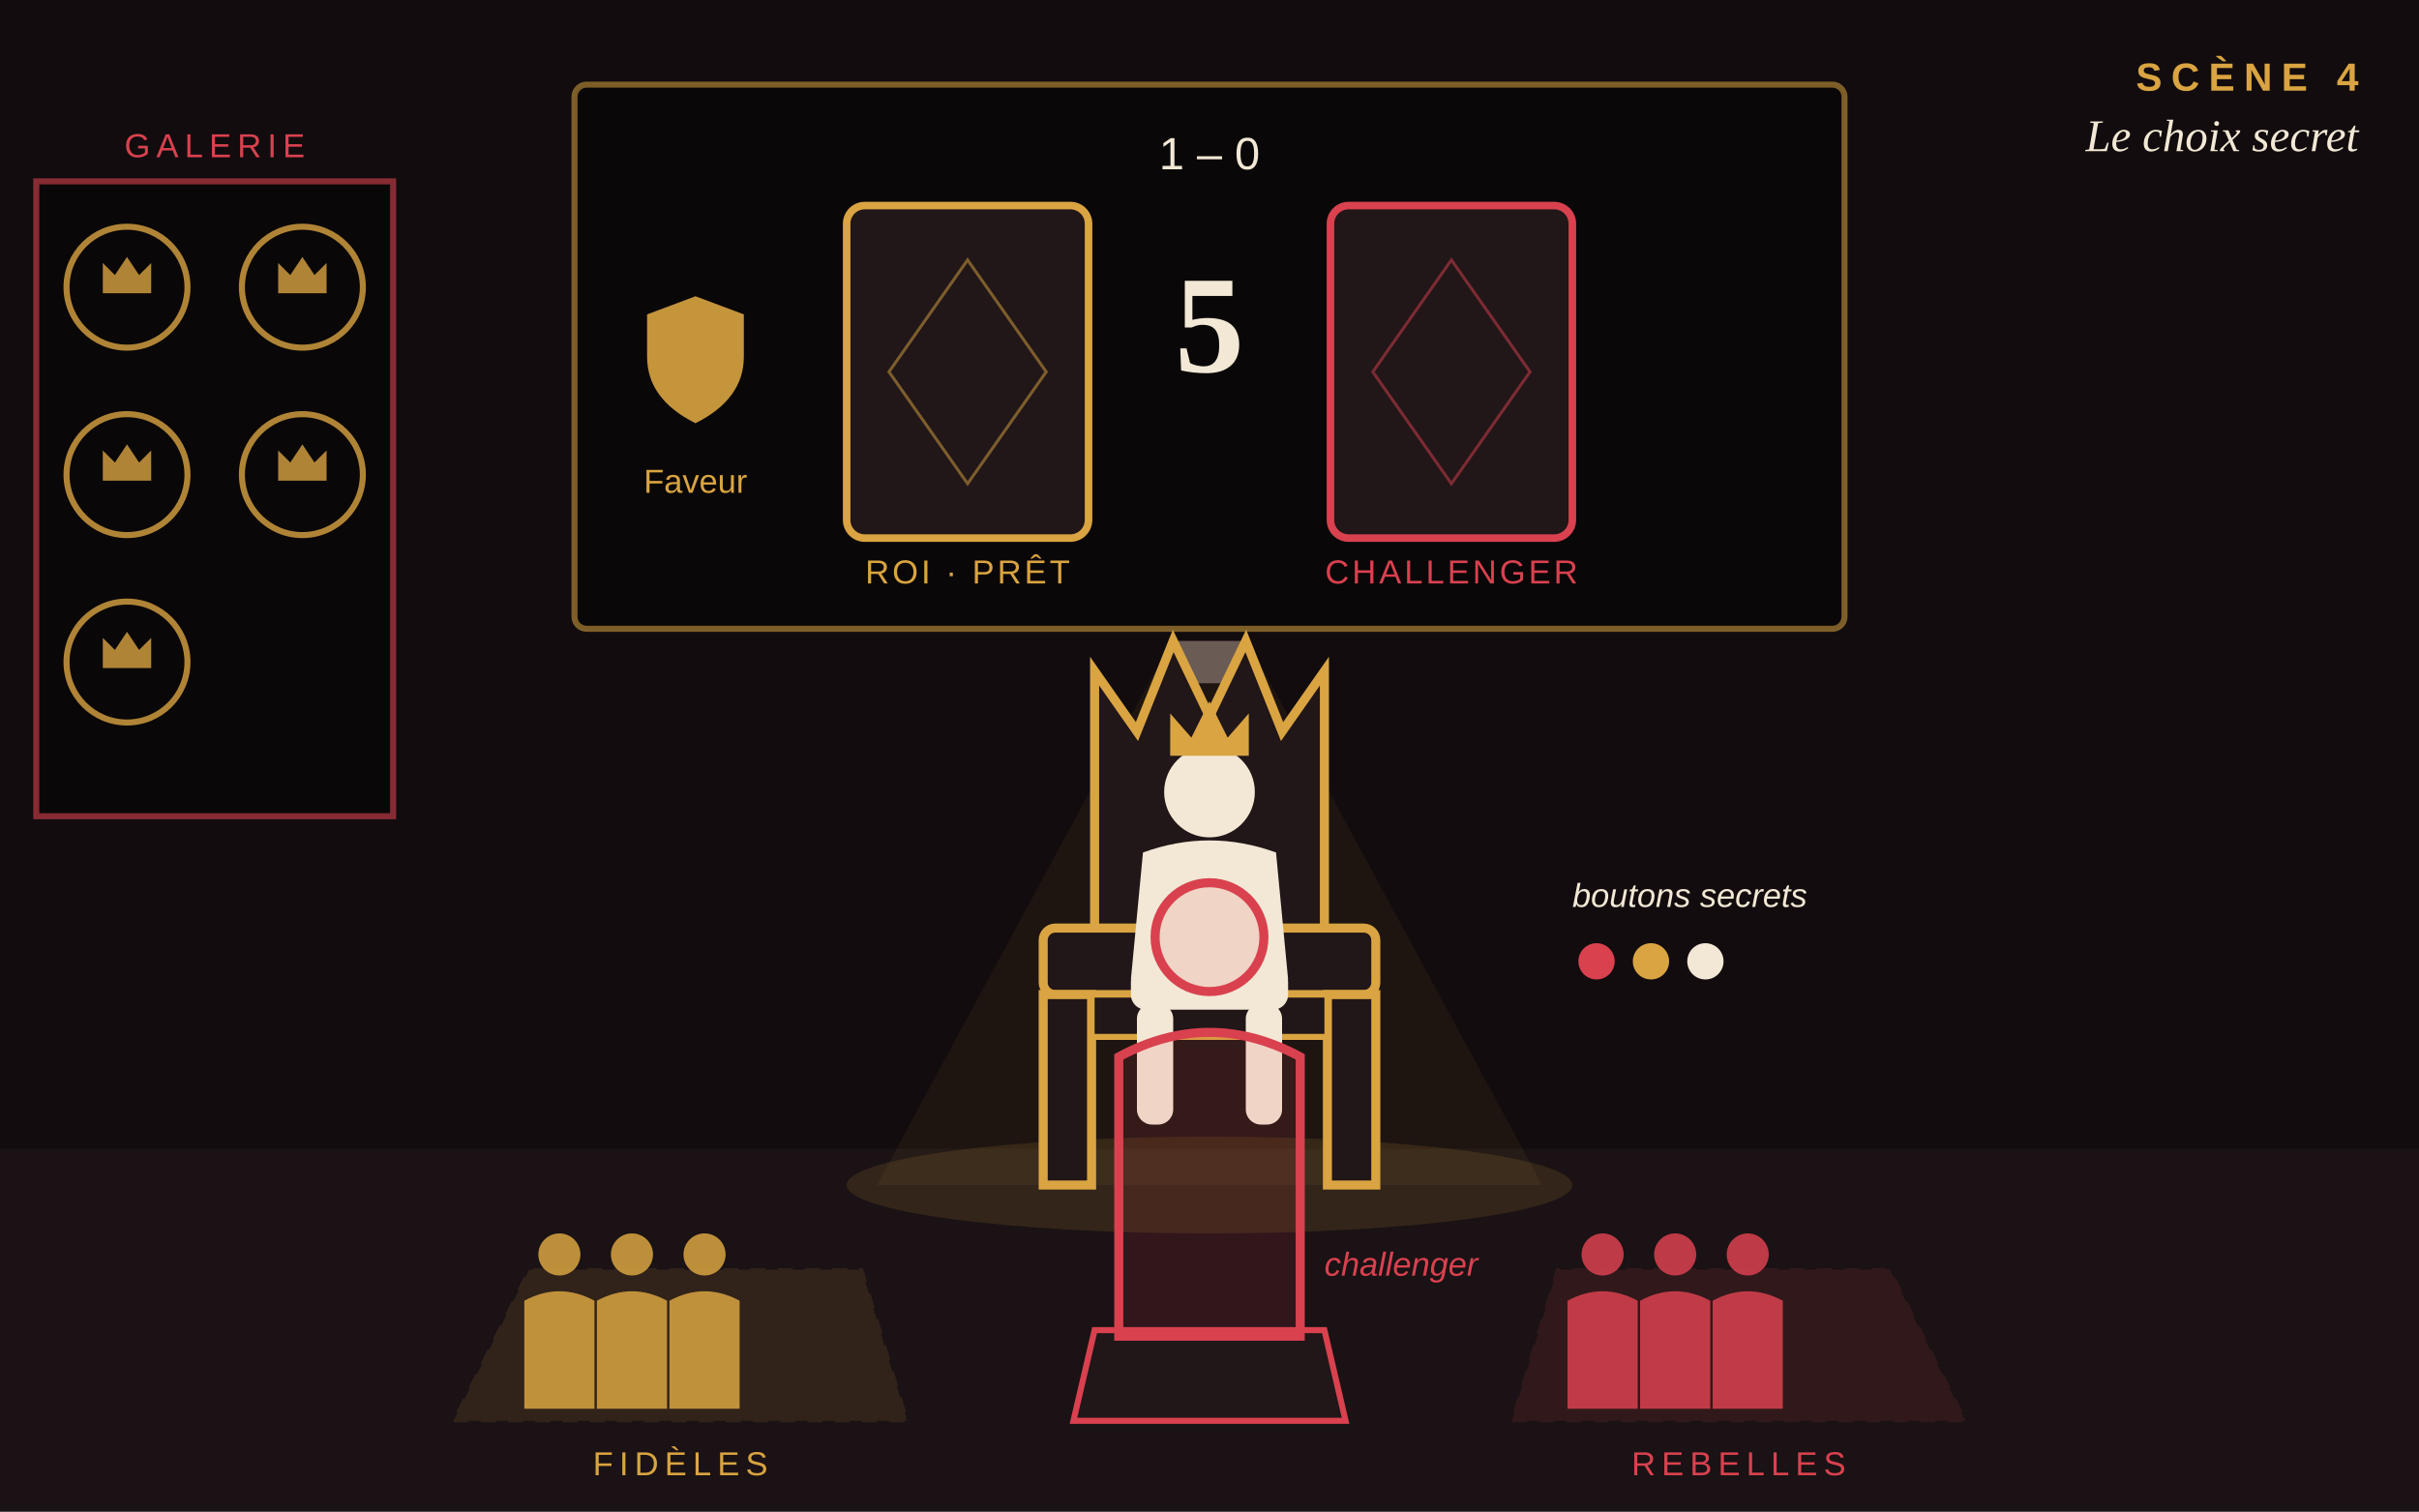
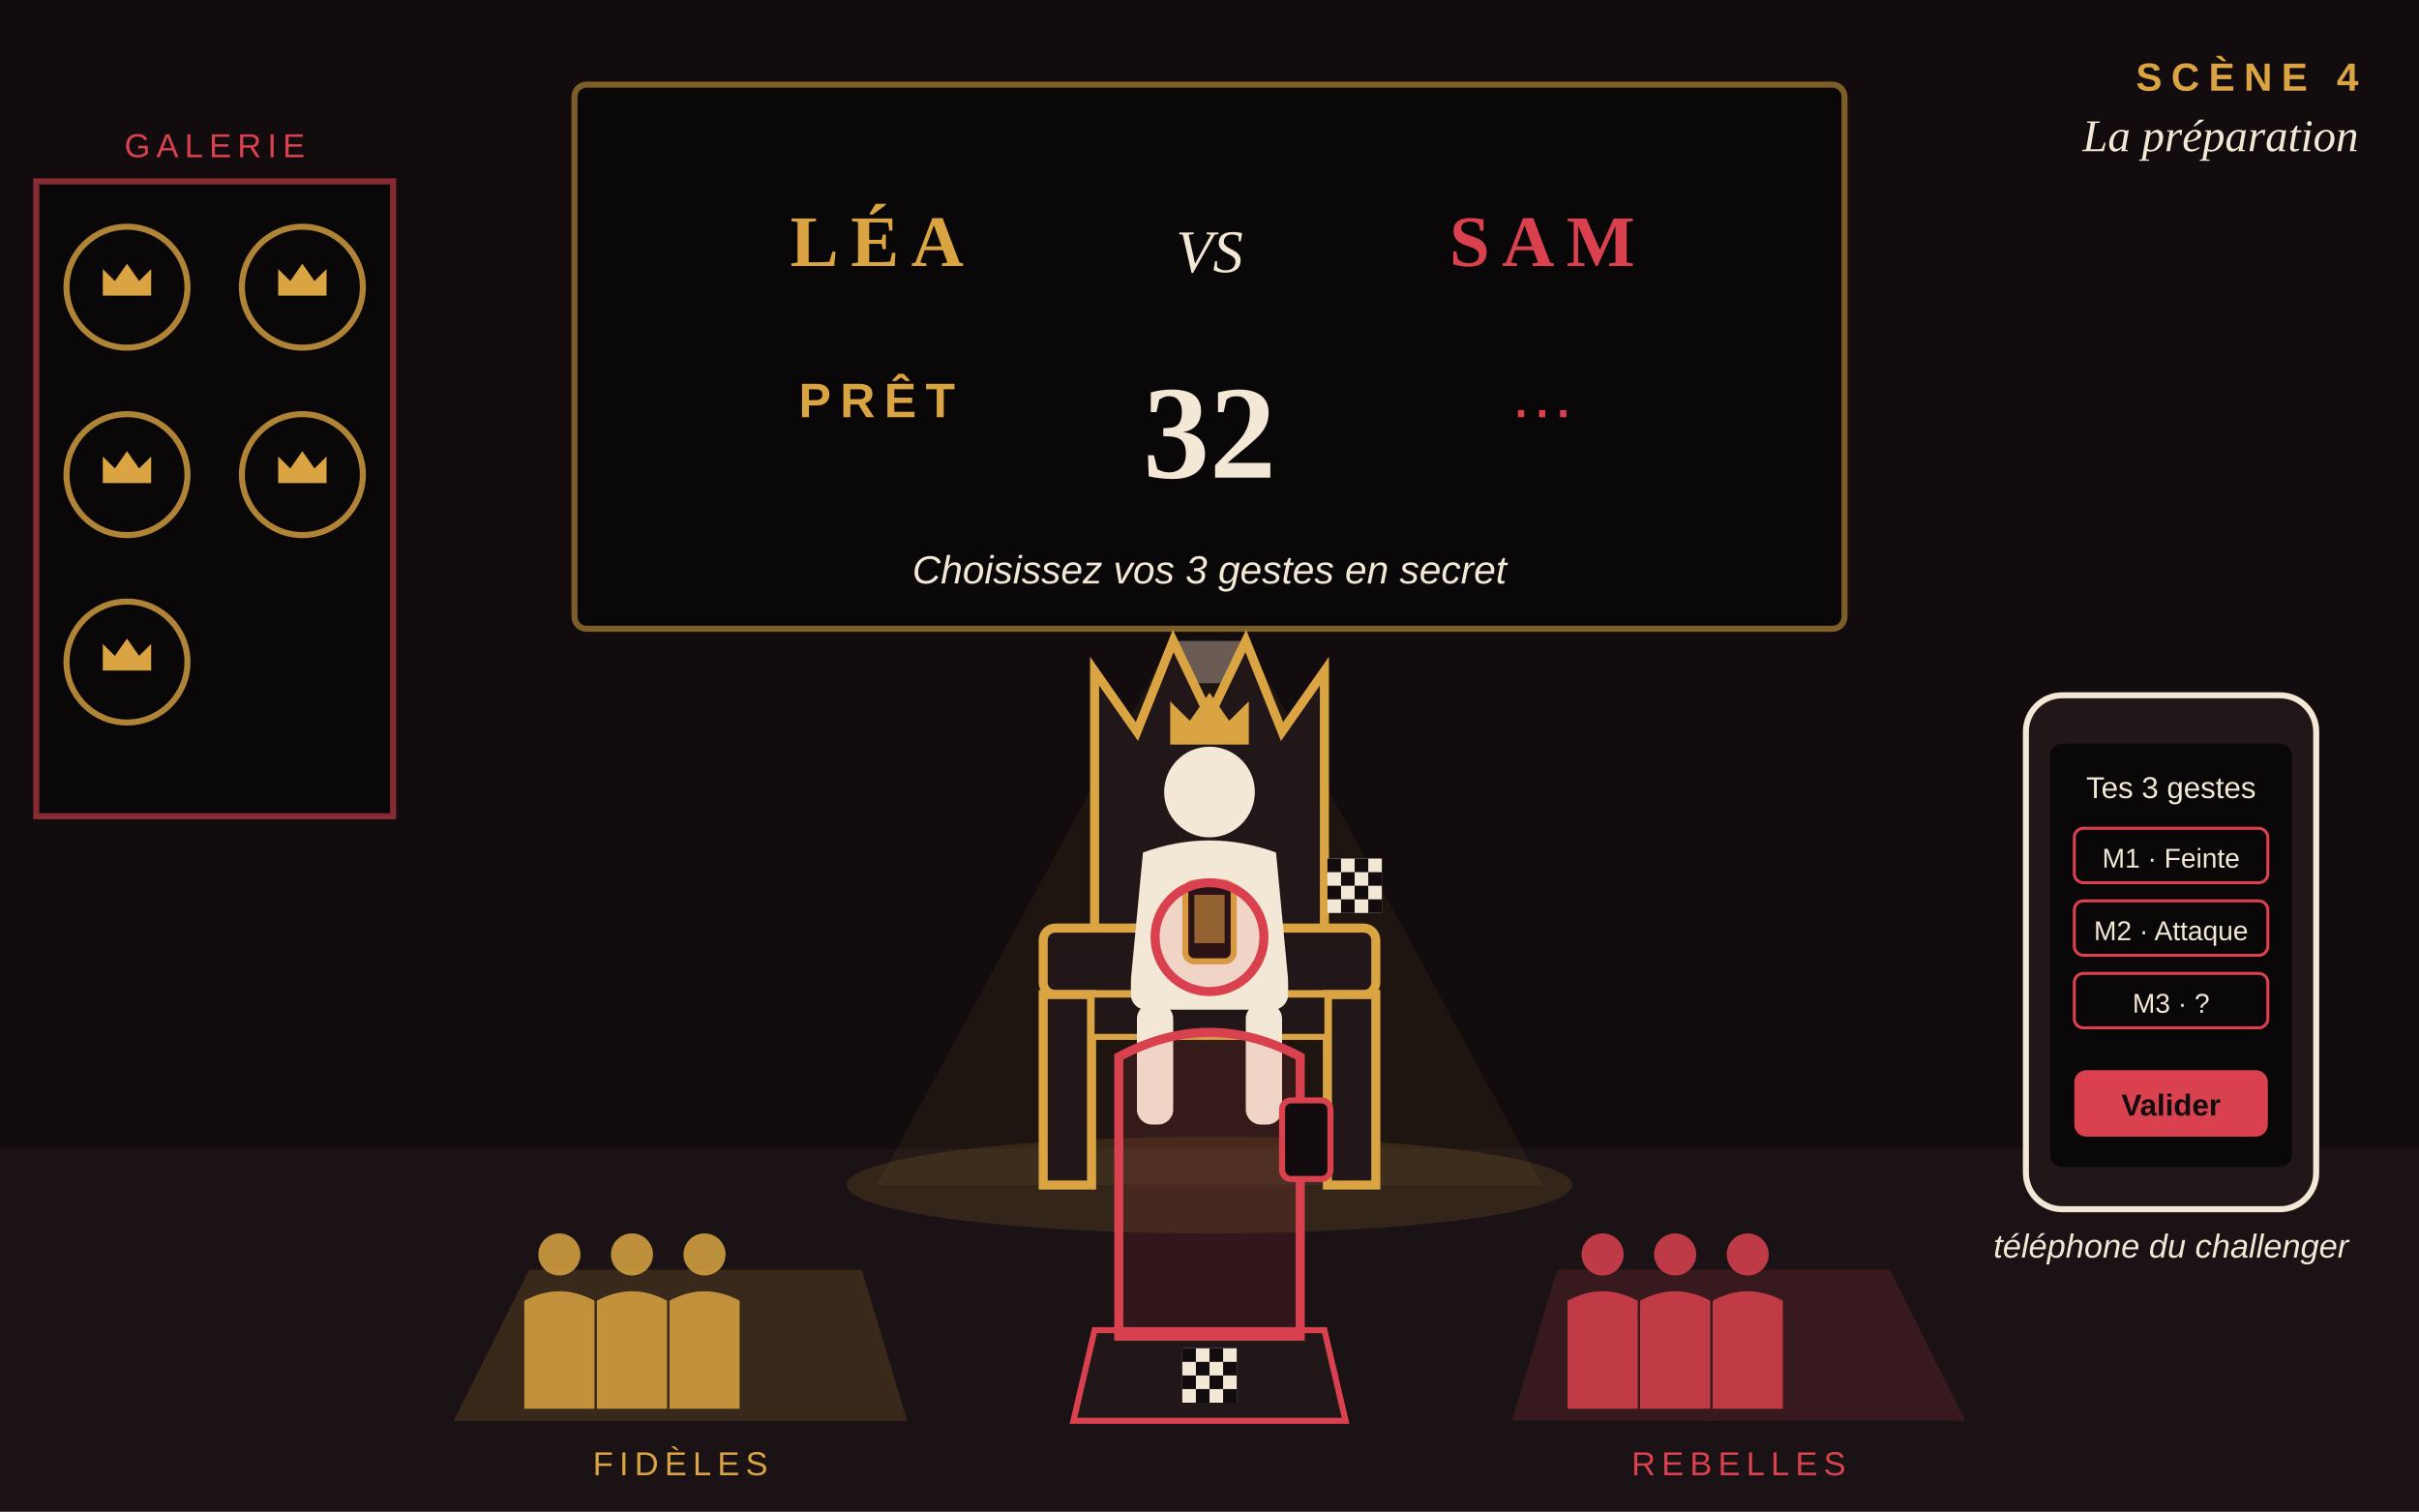
- <svg xmlns="http://www.w3.org/2000/svg" viewBox="0 0 800 500" width="800" height="500" role="img" aria-label="Scène 4 : Le choix secret">
+ <svg xmlns="http://www.w3.org/2000/svg" viewBox="0 0 800 500" width="800" height="500" role="img" aria-label="Scène 4 : La préparation">
  <rect width="800" height="500" fill="#120C0E" />
  <rect x="0" y="380" width="800" height="120" fill="#1A1214" />
  <rect x="12" y="60" width="118" height="210" fill="#0A0708" stroke="#D9414F" stroke-opacity="0.6" stroke-width="2" />
  <text x="71" y="52" font-family="Calibri, Arial, sans-serif" font-size="11" fill="#D9414F" text-anchor="middle" font-weight="normal" font-style="normal" letter-spacing="2" opacity="1">GALERIE</text>
  <circle cx="42" cy="95" r="20" fill="none" stroke="#D9A441" stroke-width="2" opacity="0.8" />
-   <path d="M34,97 L34,87 L38,91 L42,85 L46,91 L50,87 L50,97 Z" fill="#D9A441" opacity="0.8" />
+   <path d="M34.0,97.8 L34.0,89 L38.0,92.96 L42,87.24 L46.0,92.96 L50.0,89 L50.0,97.8 Z" fill="#D9A441" />
  <circle cx="100" cy="95" r="20" fill="none" stroke="#D9A441" stroke-width="2" opacity="0.8" />
-   <path d="M92,97 L92,87 L96,91 L100,85 L104,91 L108,87 L108,97 Z" fill="#D9A441" opacity="0.8" />
+   <path d="M92.0,97.8 L92.0,89 L96.0,92.96 L100,87.24 L104.0,92.96 L108.0,89 L108.0,97.8 Z" fill="#D9A441" />
  <circle cx="42" cy="157" r="20" fill="none" stroke="#D9A441" stroke-width="2" opacity="0.8" />
-   <path d="M34,159 L34,149 L38,153 L42,147 L46,153 L50,149 L50,159 Z" fill="#D9A441" opacity="0.8" />
+   <path d="M34.0,159.8 L34.0,151 L38.0,154.96 L42,149.24 L46.0,154.96 L50.0,151 L50.0,159.8 Z" fill="#D9A441" />
  <circle cx="100" cy="157" r="20" fill="none" stroke="#D9A441" stroke-width="2" opacity="0.8" />
-   <path d="M92,159 L92,149 L96,153 L100,147 L104,153 L108,149 L108,159 Z" fill="#D9A441" opacity="0.8" />
+   <path d="M92.0,159.8 L92.0,151 L96.0,154.96 L100,149.24 L104.0,154.96 L108.0,151 L108.0,159.8 Z" fill="#D9A441" />
  <circle cx="42" cy="219" r="20" fill="none" stroke="#D9A441" stroke-width="2" opacity="0.8" />
-   <path d="M34,221 L34,211 L38,215 L42,209 L46,215 L50,211 L50,221 Z" fill="#D9A441" opacity="0.8" />
+   <path d="M34.0,221.8 L34.0,213 L38.0,216.96 L42,211.24 L46.0,216.96 L50.0,213 L50.0,221.8 Z" fill="#D9A441" />
  <rect x="190" y="28" width="420" height="180" rx="4" fill="#0A0708" stroke="#D9A441" stroke-opacity="0.55" stroke-width="2" />
-   <g>
-     <rect x="280.0" y="68" width="80" height="110" rx="6" fill="#211618" stroke="#D9A441" stroke-width="2.5" />
-     <path d="M320.0,86 L346.0,123.0 L320.0,160 L294.0,123.0 Z" fill="none" stroke="#D9A441" stroke-opacity="0.5" />
-     <text x="320.0" y="193" font-family="Calibri, Arial, sans-serif" font-size="11" fill="#D9A441" text-anchor="middle" font-weight="normal" font-style="normal" letter-spacing="1" opacity="1">ROI · PRÊT</text>
-   </g>
-   <g>
-     <rect x="440.0" y="68" width="80" height="110" rx="6" fill="#211618" stroke="#D9414F" stroke-width="2.5" />
-     <path d="M480.0,86 L506.0,123.0 L480.0,160 L454.0,123.0 Z" fill="none" stroke="#D9414F" stroke-opacity="0.5" />
-     <text x="480.0" y="193" font-family="Calibri, Arial, sans-serif" font-size="11" fill="#D9414F" text-anchor="middle" font-weight="normal" font-style="normal" letter-spacing="1" opacity="1">CHALLENGER</text>
-   </g>
-   <text x="400.0" y="123" font-family="Georgia, 'Times New Roman', serif" font-size="46" fill="#F2E8D5" text-anchor="middle" font-weight="bold" font-style="normal" letter-spacing="0" opacity="1">5</text>
-   <text x="400.0" y="56" font-family="Calibri, Arial, sans-serif" font-size="15" fill="#F2E8D5" text-anchor="middle" font-weight="normal" font-style="normal" letter-spacing="0" opacity="1">1 – 0</text>
-   <path d="M230,98 l16,6 v14 q0,14 -16,22 q-16,-8 -16,-22 v-14 z" fill="#D9A441" opacity="0.9" />
-   <text x="230" y="163" font-family="Calibri, Arial, sans-serif" font-size="11" fill="#D9A441" text-anchor="middle" font-weight="normal" font-style="normal" letter-spacing="0" opacity="1">Faveur</text>
+   <text x="290" y="88" font-family="Georgia, 'Times New Roman', serif" font-size="24" fill="#D9A441" text-anchor="middle" font-weight="bold" font-style="normal" letter-spacing="4" opacity="1">LÉA</text>
+   <text x="510" y="88" font-family="Georgia, 'Times New Roman', serif" font-size="24" fill="#D9414F" text-anchor="middle" font-weight="bold" font-style="normal" letter-spacing="4" opacity="1">SAM</text>
+   <text x="400.0" y="90" font-family="Georgia, 'Times New Roman', serif" font-size="20" fill="#F2E8D5" text-anchor="middle" font-weight="normal" font-style="italic" letter-spacing="0" opacity="1">VS</text>
+   <text x="290" y="138" font-family="Calibri, Arial, sans-serif" font-size="16" fill="#D9A441" text-anchor="middle" font-weight="bold" font-style="normal" letter-spacing="3" opacity="1">PRÊT</text>
+   <text x="510" y="138" font-family="Calibri, Arial, sans-serif" font-size="22" fill="#D9414F" text-anchor="middle" font-weight="normal" font-style="normal" letter-spacing="0" opacity="1">…</text>
+   <text x="400.0" y="158" font-family="Georgia, 'Times New Roman', serif" font-size="44" fill="#F2E8D5" text-anchor="middle" font-weight="bold" font-style="normal" letter-spacing="0" opacity="1">32</text>
+   <text x="400.0" y="193" font-family="Calibri, Arial, sans-serif" font-size="13" fill="#F2E8D5" text-anchor="middle" font-weight="normal" font-style="italic" letter-spacing="0" opacity="1">Choisissez vos 3 gestes en secret</text>
  <polygon points="382,222 418,222 510,392 290,392" fill="#D9A441" opacity="0.06" />
  <ellipse cx="400" cy="392" rx="120" ry="16" fill="#D9A441" opacity="0.132" />
  <rect x="386" y="212" width="28" height="14" rx="3" fill="#6B5B55" />
-   <path d="M362.0,312.0 L362.0,222.0 L376.0,242.0 L388.0,212.0 L400,237.0 L412.0,212.0 L424.0,242.0 L438.0,222.0 L438.0,312.0 Z" fill="#211618" stroke="#D9A441" stroke-width="3" />
-   <rect x="345.0" y="307.0" width="110.0" height="22.0" rx="4" fill="#211618" stroke="#D9A441" stroke-width="3" />
-   <rect x="345.0" y="329.0" width="16.0" height="63.0" fill="#211618" stroke="#D9A441" stroke-width="3" />
-   <rect x="439.0" y="329.0" width="16.0" height="63.0" fill="#211618" stroke="#D9A441" stroke-width="3" />
-   <rect x="361.0" y="329.0" width="78.0" height="14.0" fill="#211618" stroke="#D9A441" stroke-width="2" />
-   <circle cx="442.0" cy="318.0" r="0" fill="#D9414F" />
-   <circle cx="442.0" cy="318.0" r="0" fill="#D9A441" />
-   <circle cx="442.0" cy="318.0" r="0" fill="#F2E8D5" />
-   <circle cx="400" cy="262" r="15" fill="#F2E8D5" opacity="1" />
-   <path d="M378,282 Q400,274 422,282 L426,324 L374,324 Z" fill="#F2E8D5" opacity="1" />
-   <rect x="374" y="320" width="52" height="14" rx="5" fill="#F2E8D5" opacity="1" />
-   <rect x="376" y="332" width="12" height="40" rx="5" fill="#F2E8D5" opacity="1" />
-   <rect x="412" y="332" width="12" height="40" rx="5" fill="#F2E8D5" opacity="1" />
-   <path d="M387,250 L387,236 L394,244 L400,232 L406,244 L413,236 L413,250 Z" fill="#D9A441" />
-   <path d="M150,470 L300,470 L285,420 L175,420 Z" fill="#D9A441" opacity="0.12" stroke="#D9A441" stroke-dasharray="5 4" />
-   <path d="M500,470 L650,470 L625,420 L515,420 Z" fill="#D9414F" opacity="0.12" stroke="#D9414F" stroke-dasharray="5 4" />
+   <path d="M362,312 L362,222 L376,242 L388,212 L400,237 L412,212 L424,242 L438,222 L438,312 Z" fill="#211618" stroke="#D9A441" stroke-width="3" />
+   <rect x="345" y="307" width="110" height="22" rx="4" fill="#211618" stroke="#D9A441" stroke-width="3" />
+   <rect x="345" y="329" width="16" height="63" fill="#211618" stroke="#D9A441" stroke-width="3" />
+   <rect x="439" y="329" width="16" height="63" fill="#211618" stroke="#D9A441" stroke-width="3" />
+   <rect x="361" y="329" width="78" height="14" fill="#211618" stroke="#D9A441" stroke-width="2" />
+   <rect x="439" y="284" width="18" height="18" fill="#F2E8D5" />
+   <rect x="439.0" y="284.0" width="4.5" height="4.5" fill="#120C0E" />
+   <rect x="448.0" y="284.0" width="4.5" height="4.5" fill="#120C0E" />
+   <rect x="443.5" y="288.5" width="4.5" height="4.5" fill="#120C0E" />
+   <rect x="452.5" y="288.5" width="4.5" height="4.5" fill="#120C0E" />
+   <rect x="439.0" y="293.0" width="4.5" height="4.5" fill="#120C0E" />
+   <rect x="448.0" y="293.0" width="4.5" height="4.5" fill="#120C0E" />
+   <rect x="443.5" y="297.5" width="4.5" height="4.5" fill="#120C0E" />
+   <rect x="452.5" y="297.5" width="4.5" height="4.5" fill="#120C0E" />
+   <path d="M150,470 L300,470 L285,420 L175,420 Z" fill="#D9A441" opacity="0.16" />
+   <path d="M500,470 L650,470 L625,420 L515,420 Z" fill="#D9414F" opacity="0.16" />
  <text x="225" y="488" font-family="Calibri, Arial, sans-serif" font-size="11" fill="#D9A441" text-anchor="middle" font-weight="normal" font-style="normal" letter-spacing="2" opacity="1">FIDÈLES</text>
  <text x="575" y="488" font-family="Calibri, Arial, sans-serif" font-size="11" fill="#D9414F" text-anchor="middle" font-weight="normal" font-style="normal" letter-spacing="2" opacity="1">REBELLES</text>
  <circle cx="185" cy="414.96" r="6.96" fill="#D9A441" opacity="0.85" />
  <path d="M173.4,466 L173.4,430.272 Q185,424.008 196.6,430.272 L196.6,466 Z" fill="#D9A441" opacity="0.85" />
  <circle cx="209" cy="414.96" r="6.96" fill="#D9A441" opacity="0.85" />
  <path d="M197.4,466 L197.4,430.272 Q209,424.008 220.6,430.272 L220.6,466 Z" fill="#D9A441" opacity="0.85" />
  <circle cx="233" cy="414.96" r="6.96" fill="#D9A441" opacity="0.85" />
  <path d="M221.4,466 L221.4,430.272 Q233,424.008 244.6,430.272 L244.6,466 Z" fill="#D9A441" opacity="0.85" />
  <circle cx="530" cy="414.96" r="6.96" fill="#D9414F" opacity="0.85" />
  <path d="M518.4,466 L518.4,430.272 Q530,424.008 541.6,430.272 L541.6,466 Z" fill="#D9414F" opacity="0.85" />
  <circle cx="554" cy="414.96" r="6.96" fill="#D9414F" opacity="0.85" />
  <path d="M542.4,466 L542.4,430.272 Q554,424.008 565.6,430.272 L565.6,466 Z" fill="#D9414F" opacity="0.85" />
  <circle cx="578" cy="414.96" r="6.96" fill="#D9414F" opacity="0.85" />
  <path d="M566.4,466 L566.4,430.272 Q578,424.008 589.6,430.272 L589.6,466 Z" fill="#D9414F" opacity="0.85" />
  <path d="M355,470 L445,470 L438,440 L362,440 Z" fill="#211618" stroke="#D9414F" stroke-width="2" />
+   <rect x="391" y="446" width="18" height="18" fill="#F2E8D5" />
+   <rect x="391.0" y="446.0" width="4.5" height="4.5" fill="#120C0E" />
+   <rect x="400.0" y="446.0" width="4.5" height="4.5" fill="#120C0E" />
+   <rect x="395.5" y="450.5" width="4.5" height="4.5" fill="#120C0E" />
+   <rect x="404.5" y="450.5" width="4.5" height="4.5" fill="#120C0E" />
+   <rect x="391.0" y="455.0" width="4.5" height="4.5" fill="#120C0E" />
+   <rect x="400.0" y="455.0" width="4.5" height="4.5" fill="#120C0E" />
+   <rect x="395.5" y="459.5" width="4.5" height="4.5" fill="#120C0E" />
+   <rect x="404.5" y="459.5" width="4.5" height="4.5" fill="#120C0E" />
+   <circle cx="400" cy="262" r="15" fill="#F2E8D5" opacity="1" />
+   <path d="M378,282 Q400,274 422,282 L426,324 L374,324 Z" fill="#F2E8D5" opacity="1" />
+   <rect x="374" y="320" width="52" height="14" rx="5" fill="#F2E8D5" opacity="1" />
+   <rect x="376" y="332" width="12" height="40" rx="5" fill="#F2E8D5" opacity="1" />
+   <rect x="412" y="332" width="12" height="40" rx="5" fill="#F2E8D5" opacity="1" />
+   <path d="M387.0,246.3 L387.0,232 L393.5,238.435 L400,229.14 L406.5,238.435 L413.0,232 L413.0,246.3 Z" fill="#D9A441" />
+   <rect x="392" y="292" width="16" height="26" rx="3" fill="#120C0E" stroke="#D9A441" stroke-width="2" />
+   <rect x="395" y="296" width="10" height="16" fill="#D9A441" opacity="0.6" />
  <g fill="#D9414F" fill-opacity="0.12" stroke="#D9414F" stroke-width="3">
    <circle cx="400" cy="310.0" r="18.0" />
    <path d="M370.0,442 L370.0,349.6 Q400,333.4 430.0,349.6 L430.0,442 Z" />
  </g>
-   <text x="438.0" y="422" font-family="Calibri, Arial, sans-serif" font-size="11" fill="#D9414F" text-anchor="start" font-weight="normal" font-style="italic" letter-spacing="0" opacity="1">challenger</text>
-   <text x="520" y="300" font-family="Calibri, Arial, sans-serif" font-size="11" fill="#F2E8D5" text-anchor="start" font-weight="normal" font-style="italic" letter-spacing="0" opacity="1">boutons secrets</text>
-   <circle cx="528" cy="318" r="6" fill="#D9414F" />
-   <circle cx="546" cy="318" r="6" fill="#D9A441" />
-   <circle cx="564" cy="318" r="6" fill="#F2E8D5" />
-   <rect x="0" y="500" width="0" height="0" />
+   <rect x="424.0" y="364.0" width="16" height="26" rx="3" fill="#120C0E" stroke="#D9414F" stroke-width="2" />
+   <rect x="670" y="230" width="96" height="170" rx="12" fill="#211618" stroke="#F2E8D5" stroke-width="2" />
+   <rect x="678" y="246" width="80" height="140" rx="4" fill="#0A0708" />
+   <text x="718.0" y="264" font-family="Calibri, Arial, sans-serif" font-size="10" fill="#F2E8D5" text-anchor="middle" font-weight="normal" font-style="normal" letter-spacing="0" opacity="1">Tes 3 gestes</text>
+   <rect x="686" y="274" width="64" height="18" rx="3" fill="none" stroke="#D9414F" />
+   <text x="718.0" y="287" font-family="Calibri, Arial, sans-serif" font-size="9" fill="#F2E8D5" text-anchor="middle" font-weight="normal" font-style="normal" letter-spacing="0" opacity="1">M1 · Feinte</text>
+   <rect x="686" y="298" width="64" height="18" rx="3" fill="none" stroke="#D9414F" />
+   <text x="718.0" y="311" font-family="Calibri, Arial, sans-serif" font-size="9" fill="#F2E8D5" text-anchor="middle" font-weight="normal" font-style="normal" letter-spacing="0" opacity="1">M2 · Attaque</text>
+   <rect x="686" y="322" width="64" height="18" rx="3" fill="none" stroke="#D9414F" />
+   <text x="718.0" y="335" font-family="Calibri, Arial, sans-serif" font-size="9" fill="#F2E8D5" text-anchor="middle" font-weight="normal" font-style="normal" letter-spacing="0" opacity="1">M3 · ?</text>
+   <rect x="686" y="354" width="64" height="22" rx="4" fill="#D9414F" />
+   <text x="718.0" y="369" font-family="Calibri, Arial, sans-serif" font-size="10" fill="#120C0E" text-anchor="middle" font-weight="bold" font-style="normal" letter-spacing="0" opacity="1">Valider</text>
+   <text x="718" y="416" font-family="Calibri, Arial, sans-serif" font-size="11" fill="#F2E8D5" text-anchor="middle" font-weight="normal" font-style="italic" letter-spacing="0" opacity="1">téléphone du challenger</text>
  <text x="780" y="30" font-family="Calibri, Arial, sans-serif" font-size="13" fill="#D9A441" text-anchor="end" font-weight="bold" font-style="normal" letter-spacing="3" opacity="1">SCÈNE 4</text>
-   <text x="780" y="50" font-family="Georgia, 'Times New Roman', serif" font-size="15" fill="#F2E8D5" text-anchor="end" font-weight="normal" font-style="italic" letter-spacing="0" opacity="1">Le choix secret</text>
+   <text x="780" y="50" font-family="Georgia, 'Times New Roman', serif" font-size="15" fill="#F2E8D5" text-anchor="end" font-weight="normal" font-style="italic" letter-spacing="0" opacity="1">La préparation</text>
</svg>
